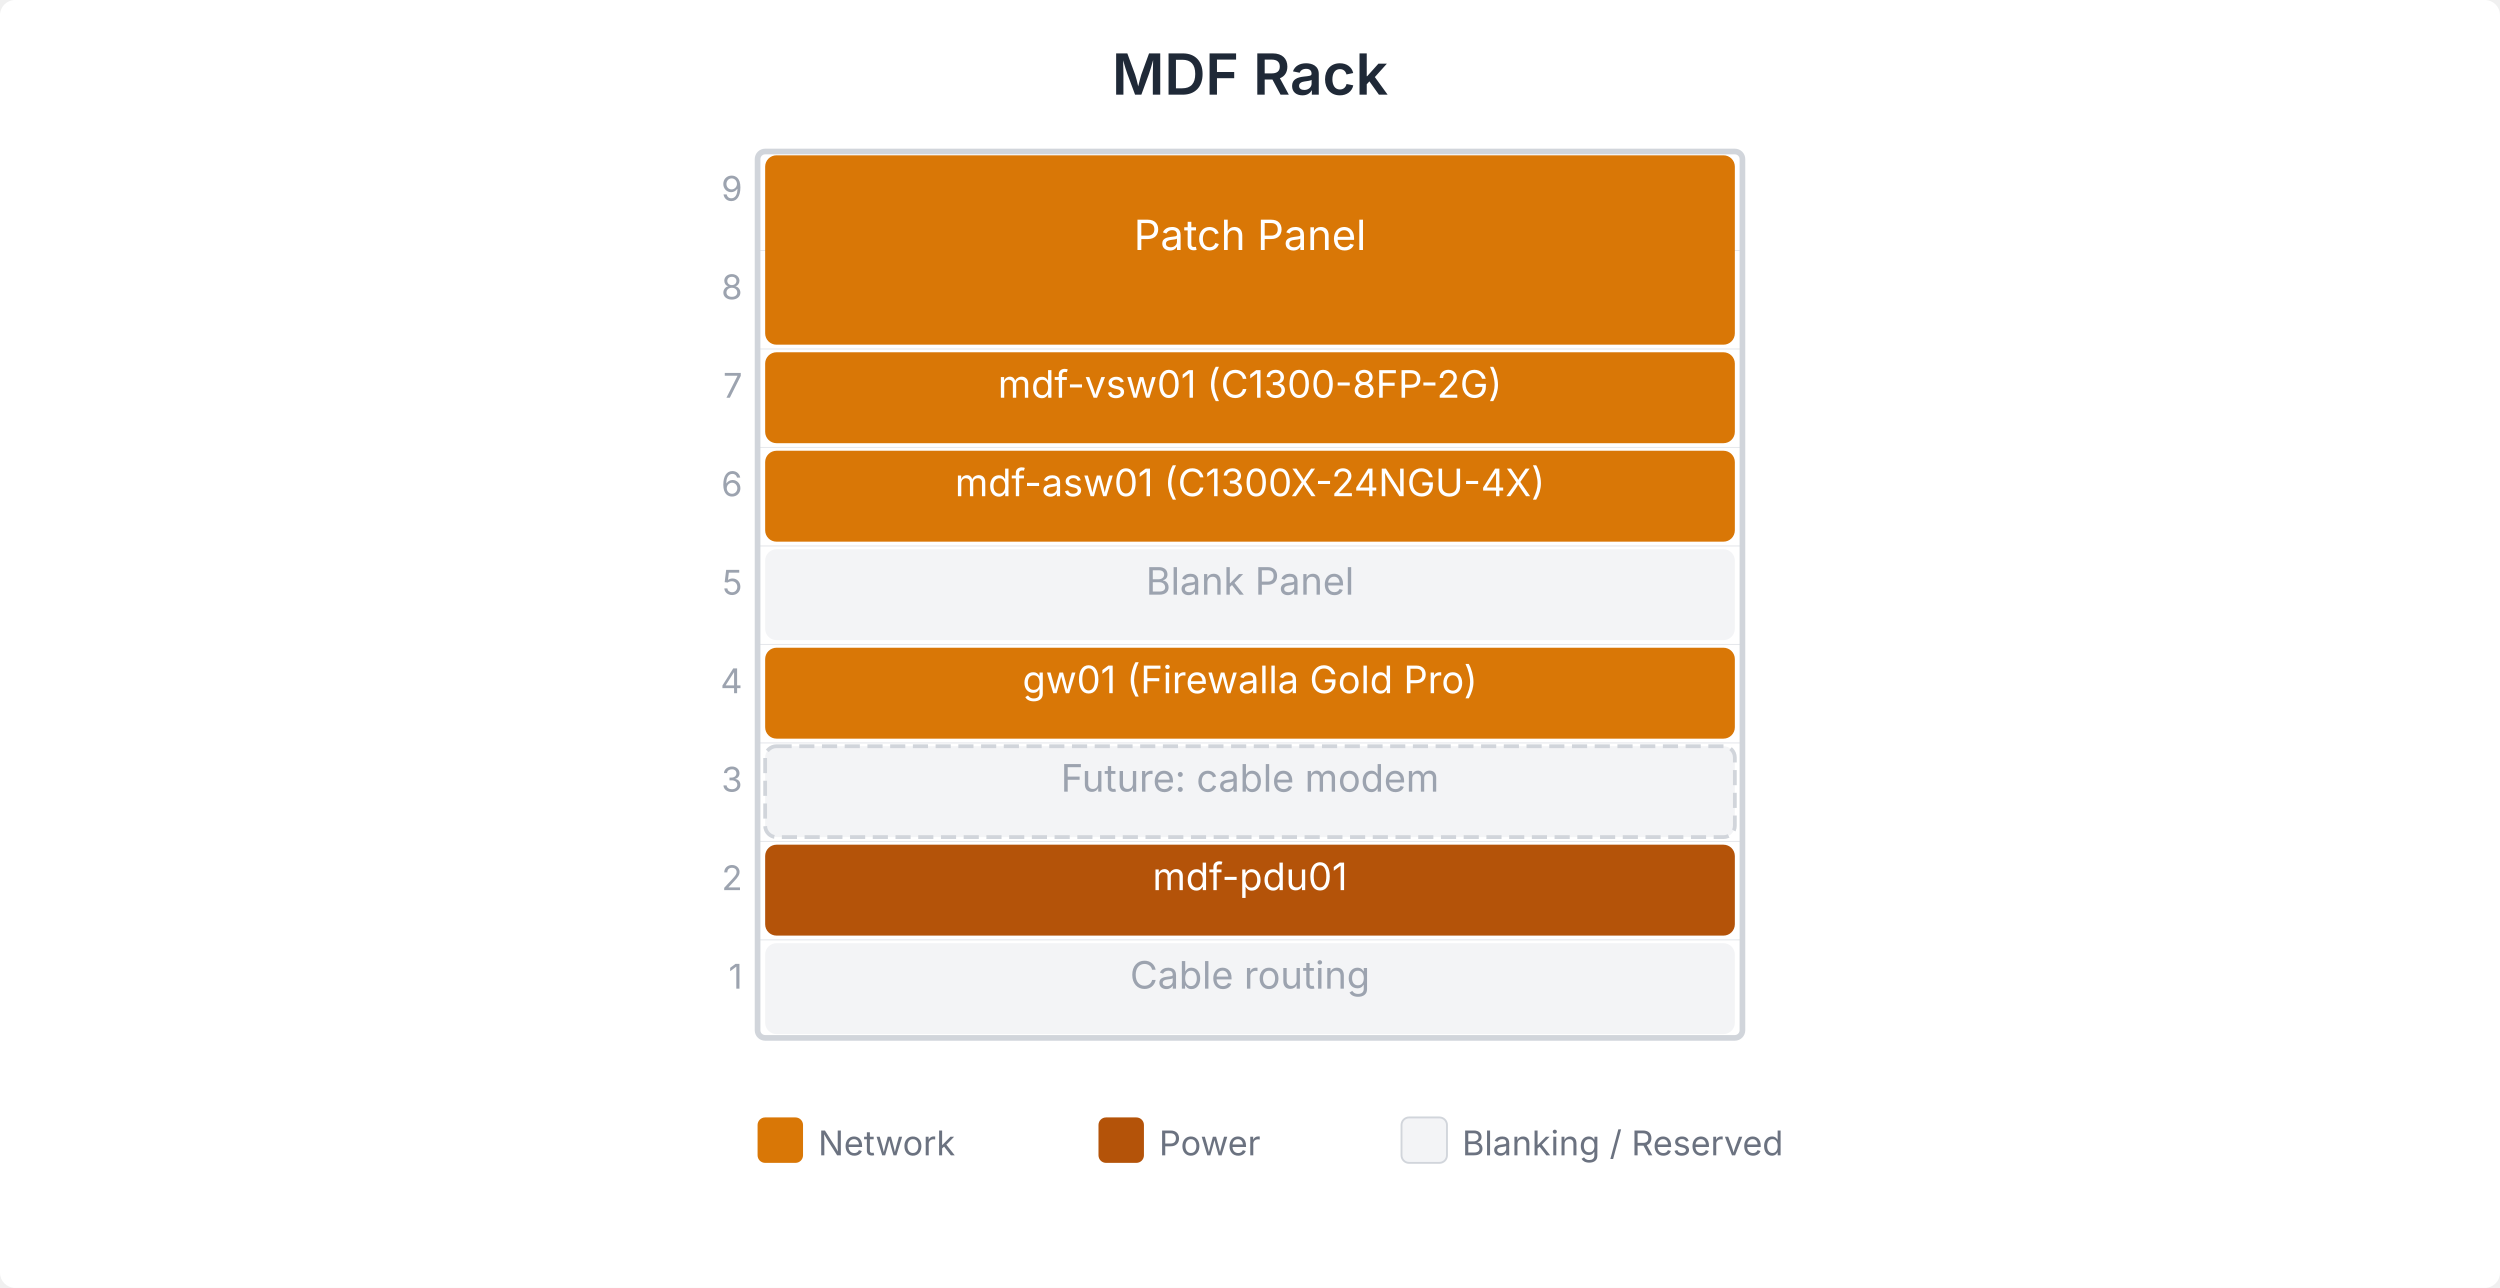
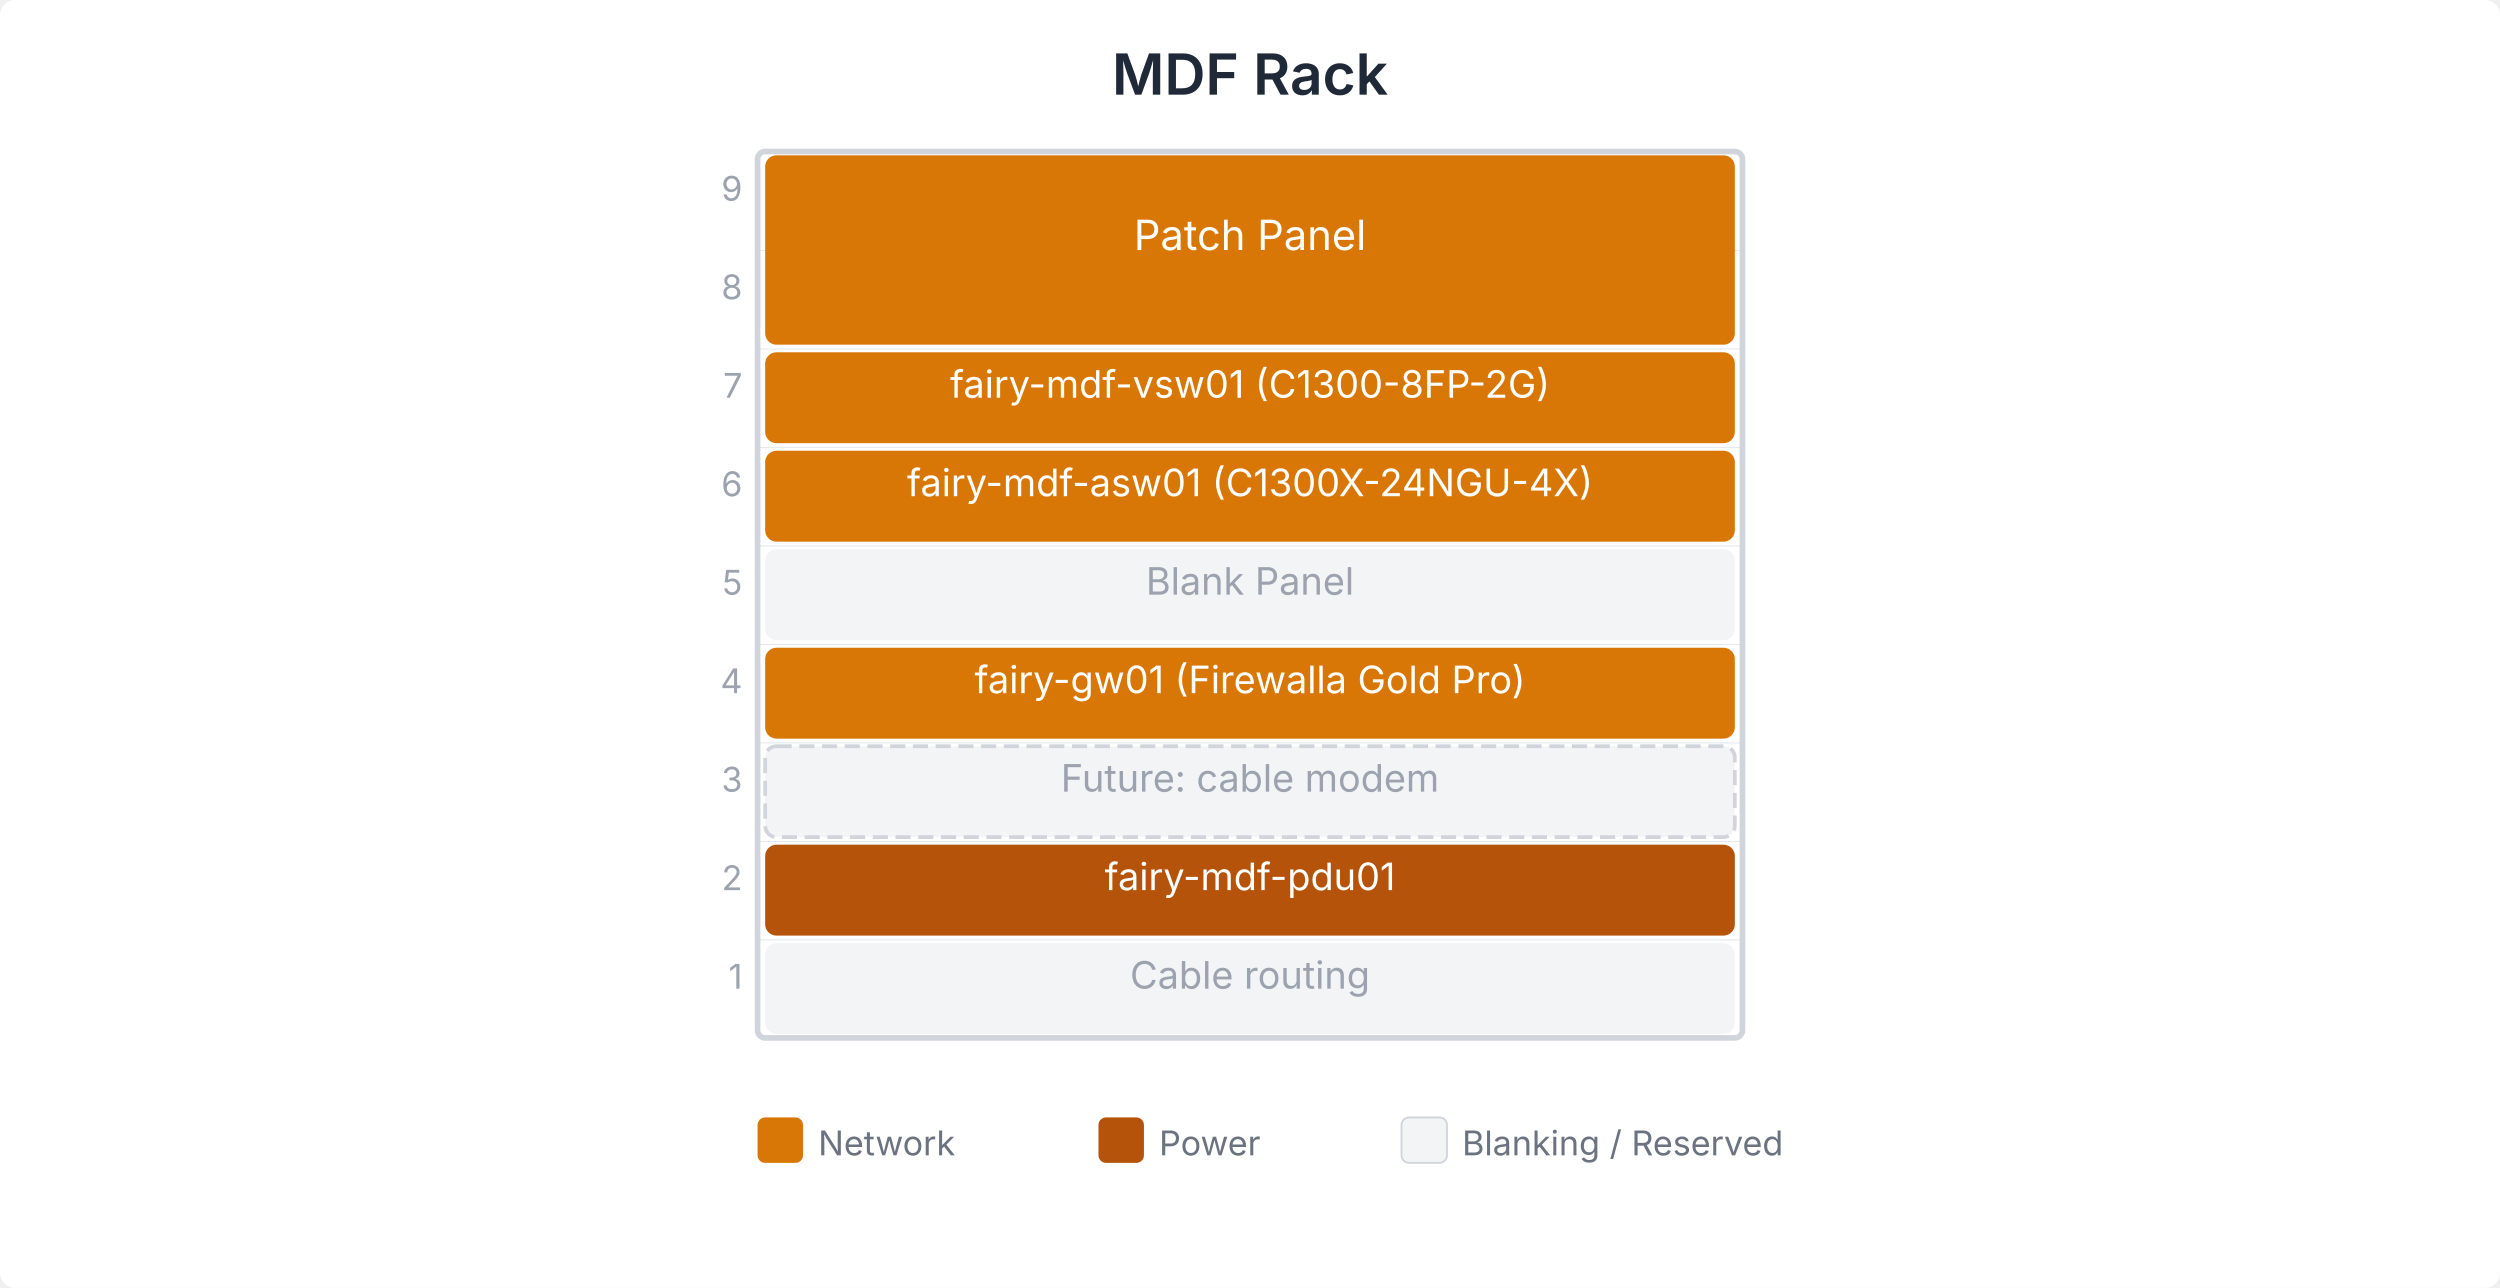
<svg xmlns="http://www.w3.org/2000/svg" viewBox="0 0 660 340" font-family="ui-sans-serif, system-ui, -apple-system, sans-serif">
  <defs>
    <pattern id="ugrid" x="0" y="40" width="10" height="26" patternUnits="userSpaceOnUse">
      <line x1="0" y1="0" x2="10" y2="0" stroke="#e5e7eb" stroke-width="0.5" />
    </pattern>
  </defs>
  <rect width="660" height="340" fill="white" rx="4" />
  <text x="330" y="25" font-size="15" font-weight="600" fill="#1f2937" text-anchor="middle">MDF Rack</text>
  <rect x="200" y="40" width="260" height="234" fill="url(#ugrid)" stroke="#d1d5db" stroke-width="1.5" rx="2" />
  <g font-size="9" fill="#9ca3af" text-anchor="end">
    <text x="196" y="53">9</text>
    <text x="196" y="79">8</text>
    <text x="196" y="105">7</text>
    <text x="196" y="131">6</text>
    <text x="196" y="157">5</text>
    <text x="196" y="183">4</text>
    <text x="196" y="209">3</text>
    <text x="196" y="235">2</text>
    <text x="196" y="261">1</text>
  </g>
  <rect x="202" y="41" width="256" height="50" rx="3" fill="#d97706" />
  <text x="330" y="66" font-size="11" fill="white" text-anchor="middle">Patch Panel</text>
  <rect x="202" y="93" width="256" height="24" rx="3" fill="#d97706" />
-   <text x="330" y="105" font-size="10" fill="white" text-anchor="middle">mdf-vsw01 (C1300-8FP-2G)</text>
+   <text x="330" y="105" font-size="10" fill="white" text-anchor="middle">fairy-mdf-vsw01 (C1300-8FP-2G)</text>
  <rect x="202" y="119" width="256" height="24" rx="3" fill="#d97706" />
-   <text x="330" y="131" font-size="10" fill="white" text-anchor="middle">mdf-asw01 (C1300X-24NGU-4X)</text>
+   <text x="330" y="131" font-size="10" fill="white" text-anchor="middle">fairy-mdf-asw01 (C1300X-24NGU-4X)</text>
  <rect x="202" y="145" width="256" height="24" rx="3" fill="#f3f4f6" />
  <text x="330" y="157" font-size="10" fill="#9ca3af" text-anchor="middle">Blank Panel</text>
  <rect x="202" y="171" width="256" height="24" rx="3" fill="#d97706" />
-   <text x="330" y="183" font-size="10" fill="white" text-anchor="middle">gw01 (Firewalla Gold Pro)</text>
+   <text x="330" y="183" font-size="10" fill="white" text-anchor="middle">fairy-gw01 (Firewalla Gold Pro)</text>
  <rect x="202" y="197" width="256" height="24" rx="3" fill="#f3f4f6" stroke="#d1d5db" stroke-width="1" stroke-dasharray="4 2" />
  <text x="330" y="209" font-size="10" fill="#9ca3af" text-anchor="middle">Future: cable modem</text>
  <rect x="202" y="223" width="256" height="24" rx="3" fill="#b45309" />
-   <text x="330" y="235" font-size="10" fill="white" text-anchor="middle">mdf-pdu01</text>
+   <text x="330" y="235" font-size="10" fill="white" text-anchor="middle">fairy-mdf-pdu01</text>
  <rect x="202" y="249" width="256" height="24" rx="3" fill="#f3f4f6" />
  <text x="330" y="261" font-size="10" fill="#9ca3af" text-anchor="middle">Cable routing</text>
  <g transform="translate(200, 295)">
    <rect x="0" y="0" width="12" height="12" rx="2" fill="#d97706" />
    <text x="16" y="10" font-size="9" fill="#6b7280">Network</text>
    <rect x="90" y="0" width="12" height="12" rx="2" fill="#b45309" />
    <text x="106" y="10" font-size="9" fill="#6b7280">Power</text>
    <rect x="170" y="0" width="12" height="12" rx="2" fill="#f3f4f6" stroke="#d1d5db" stroke-width="0.5" />
    <text x="186" y="10" font-size="9" fill="#6b7280">Blanking / Reserved</text>
  </g>
</svg>
